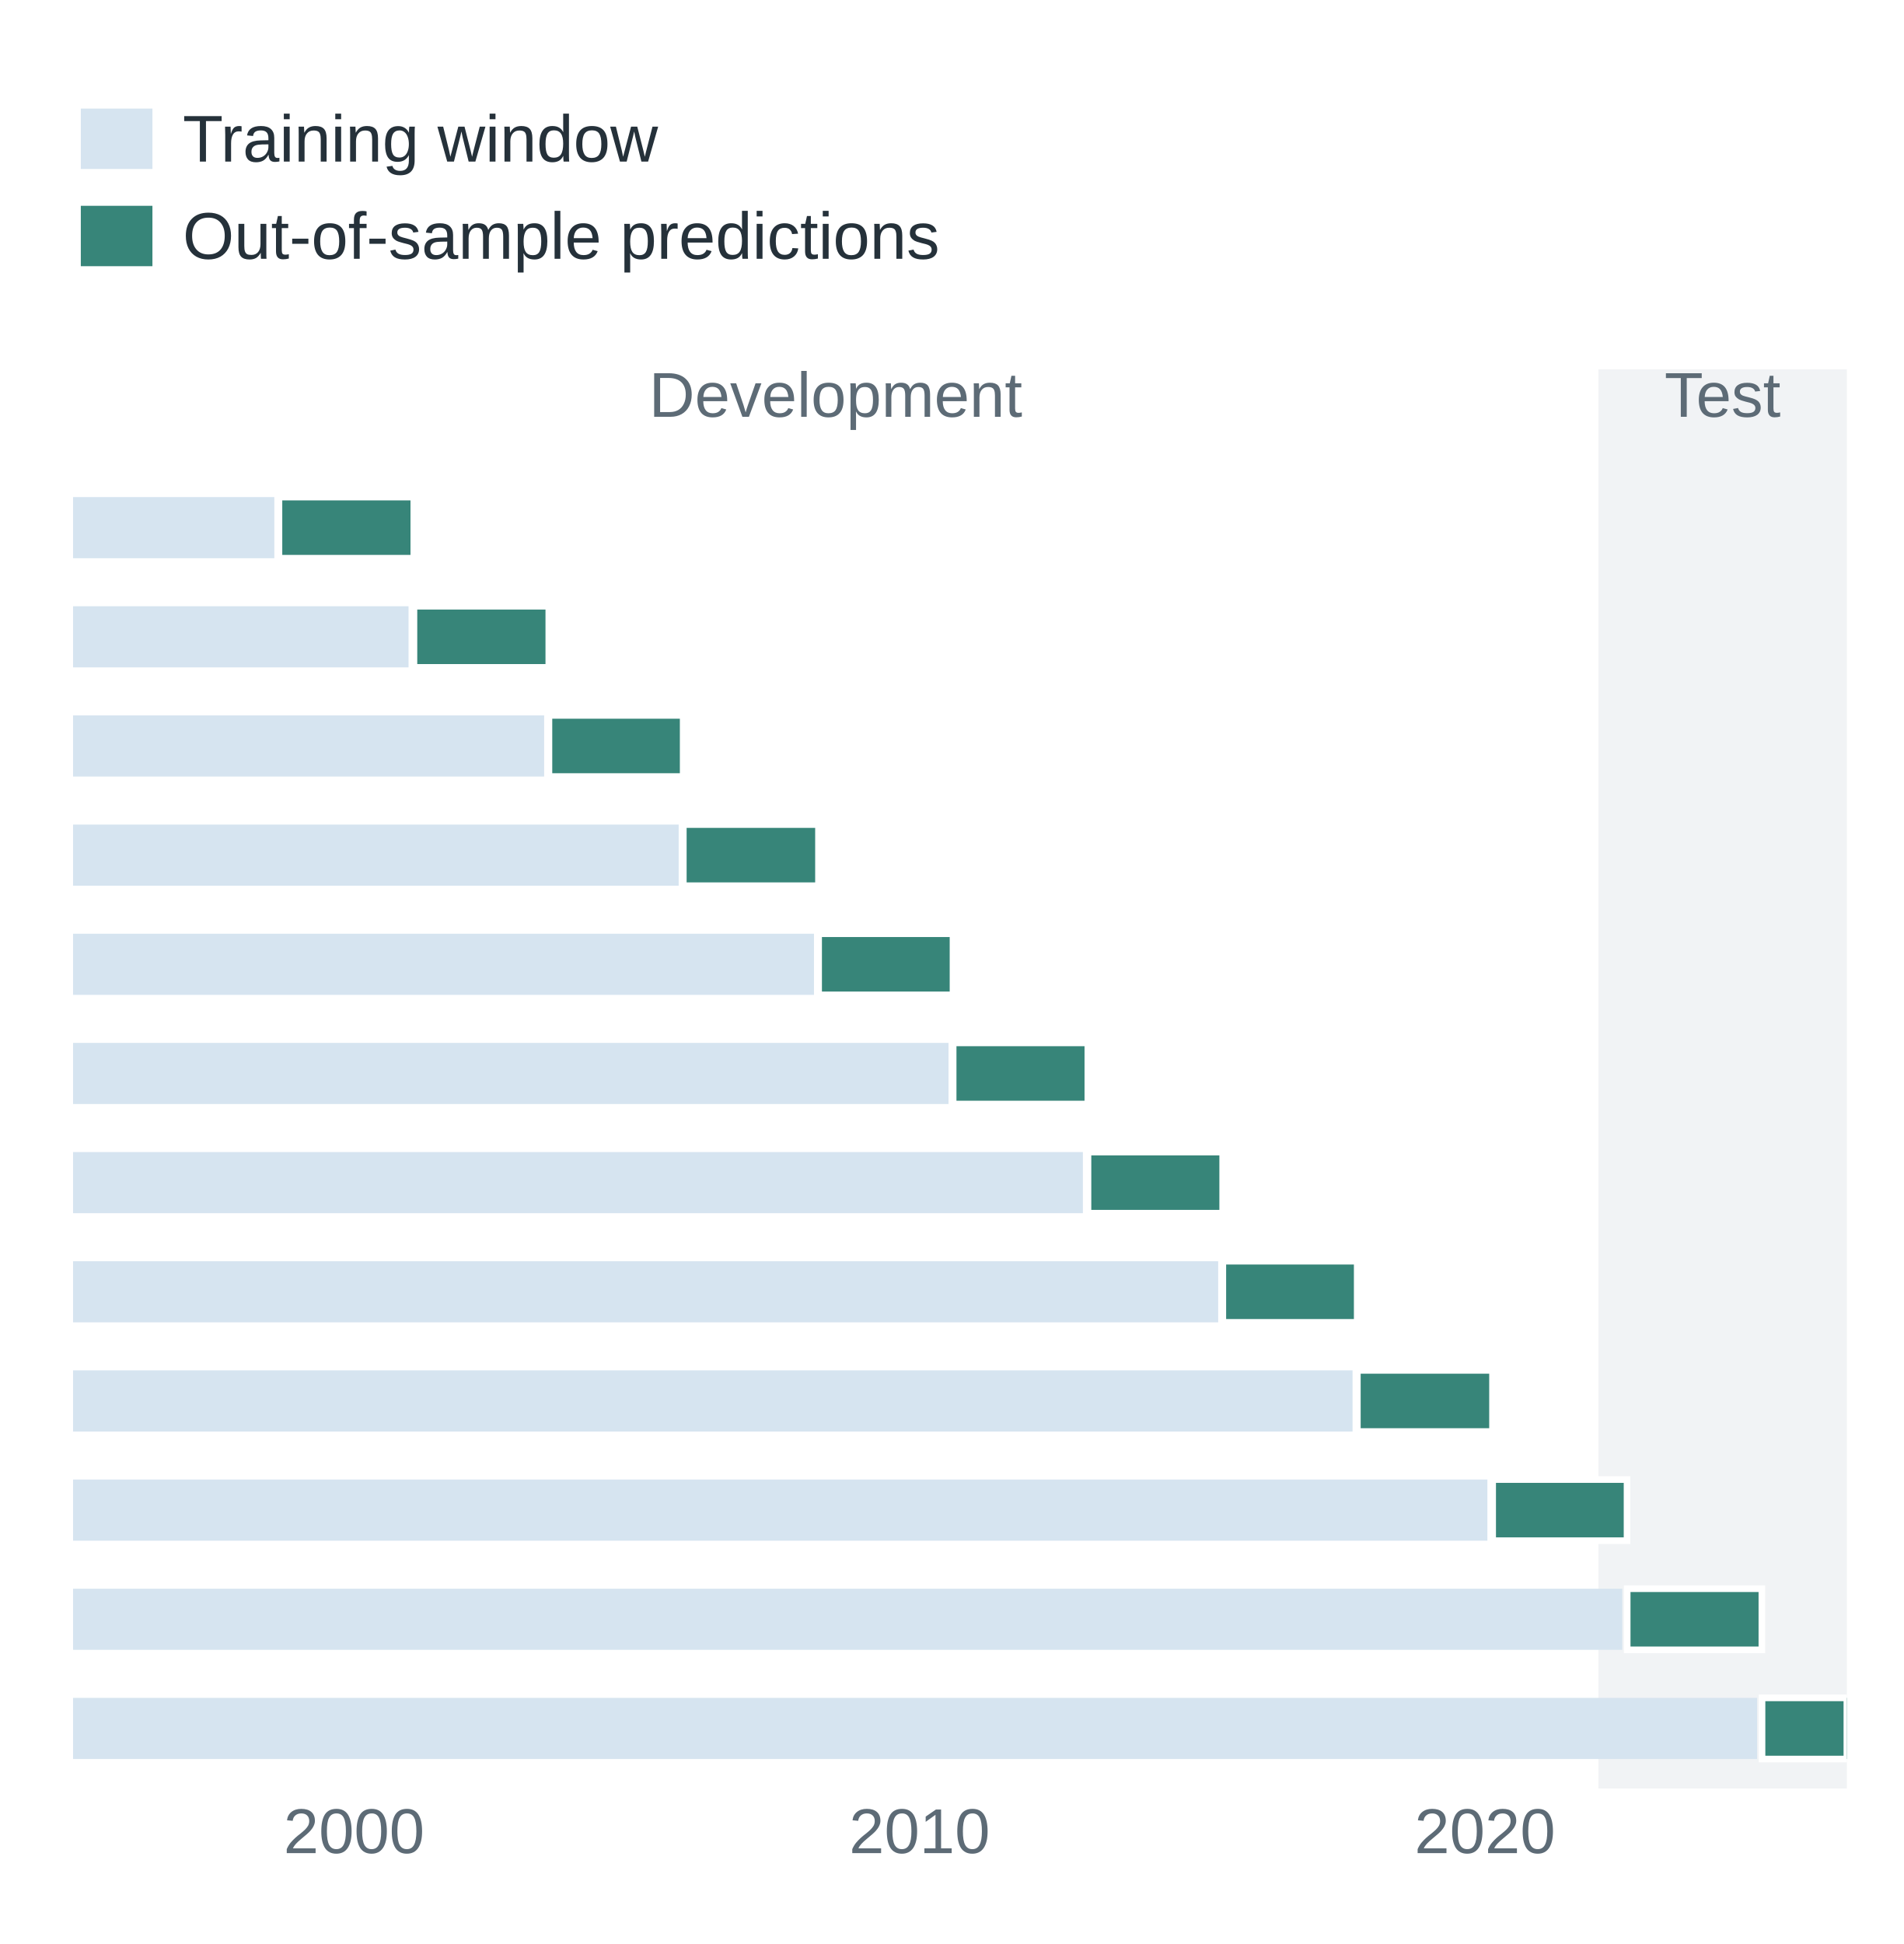
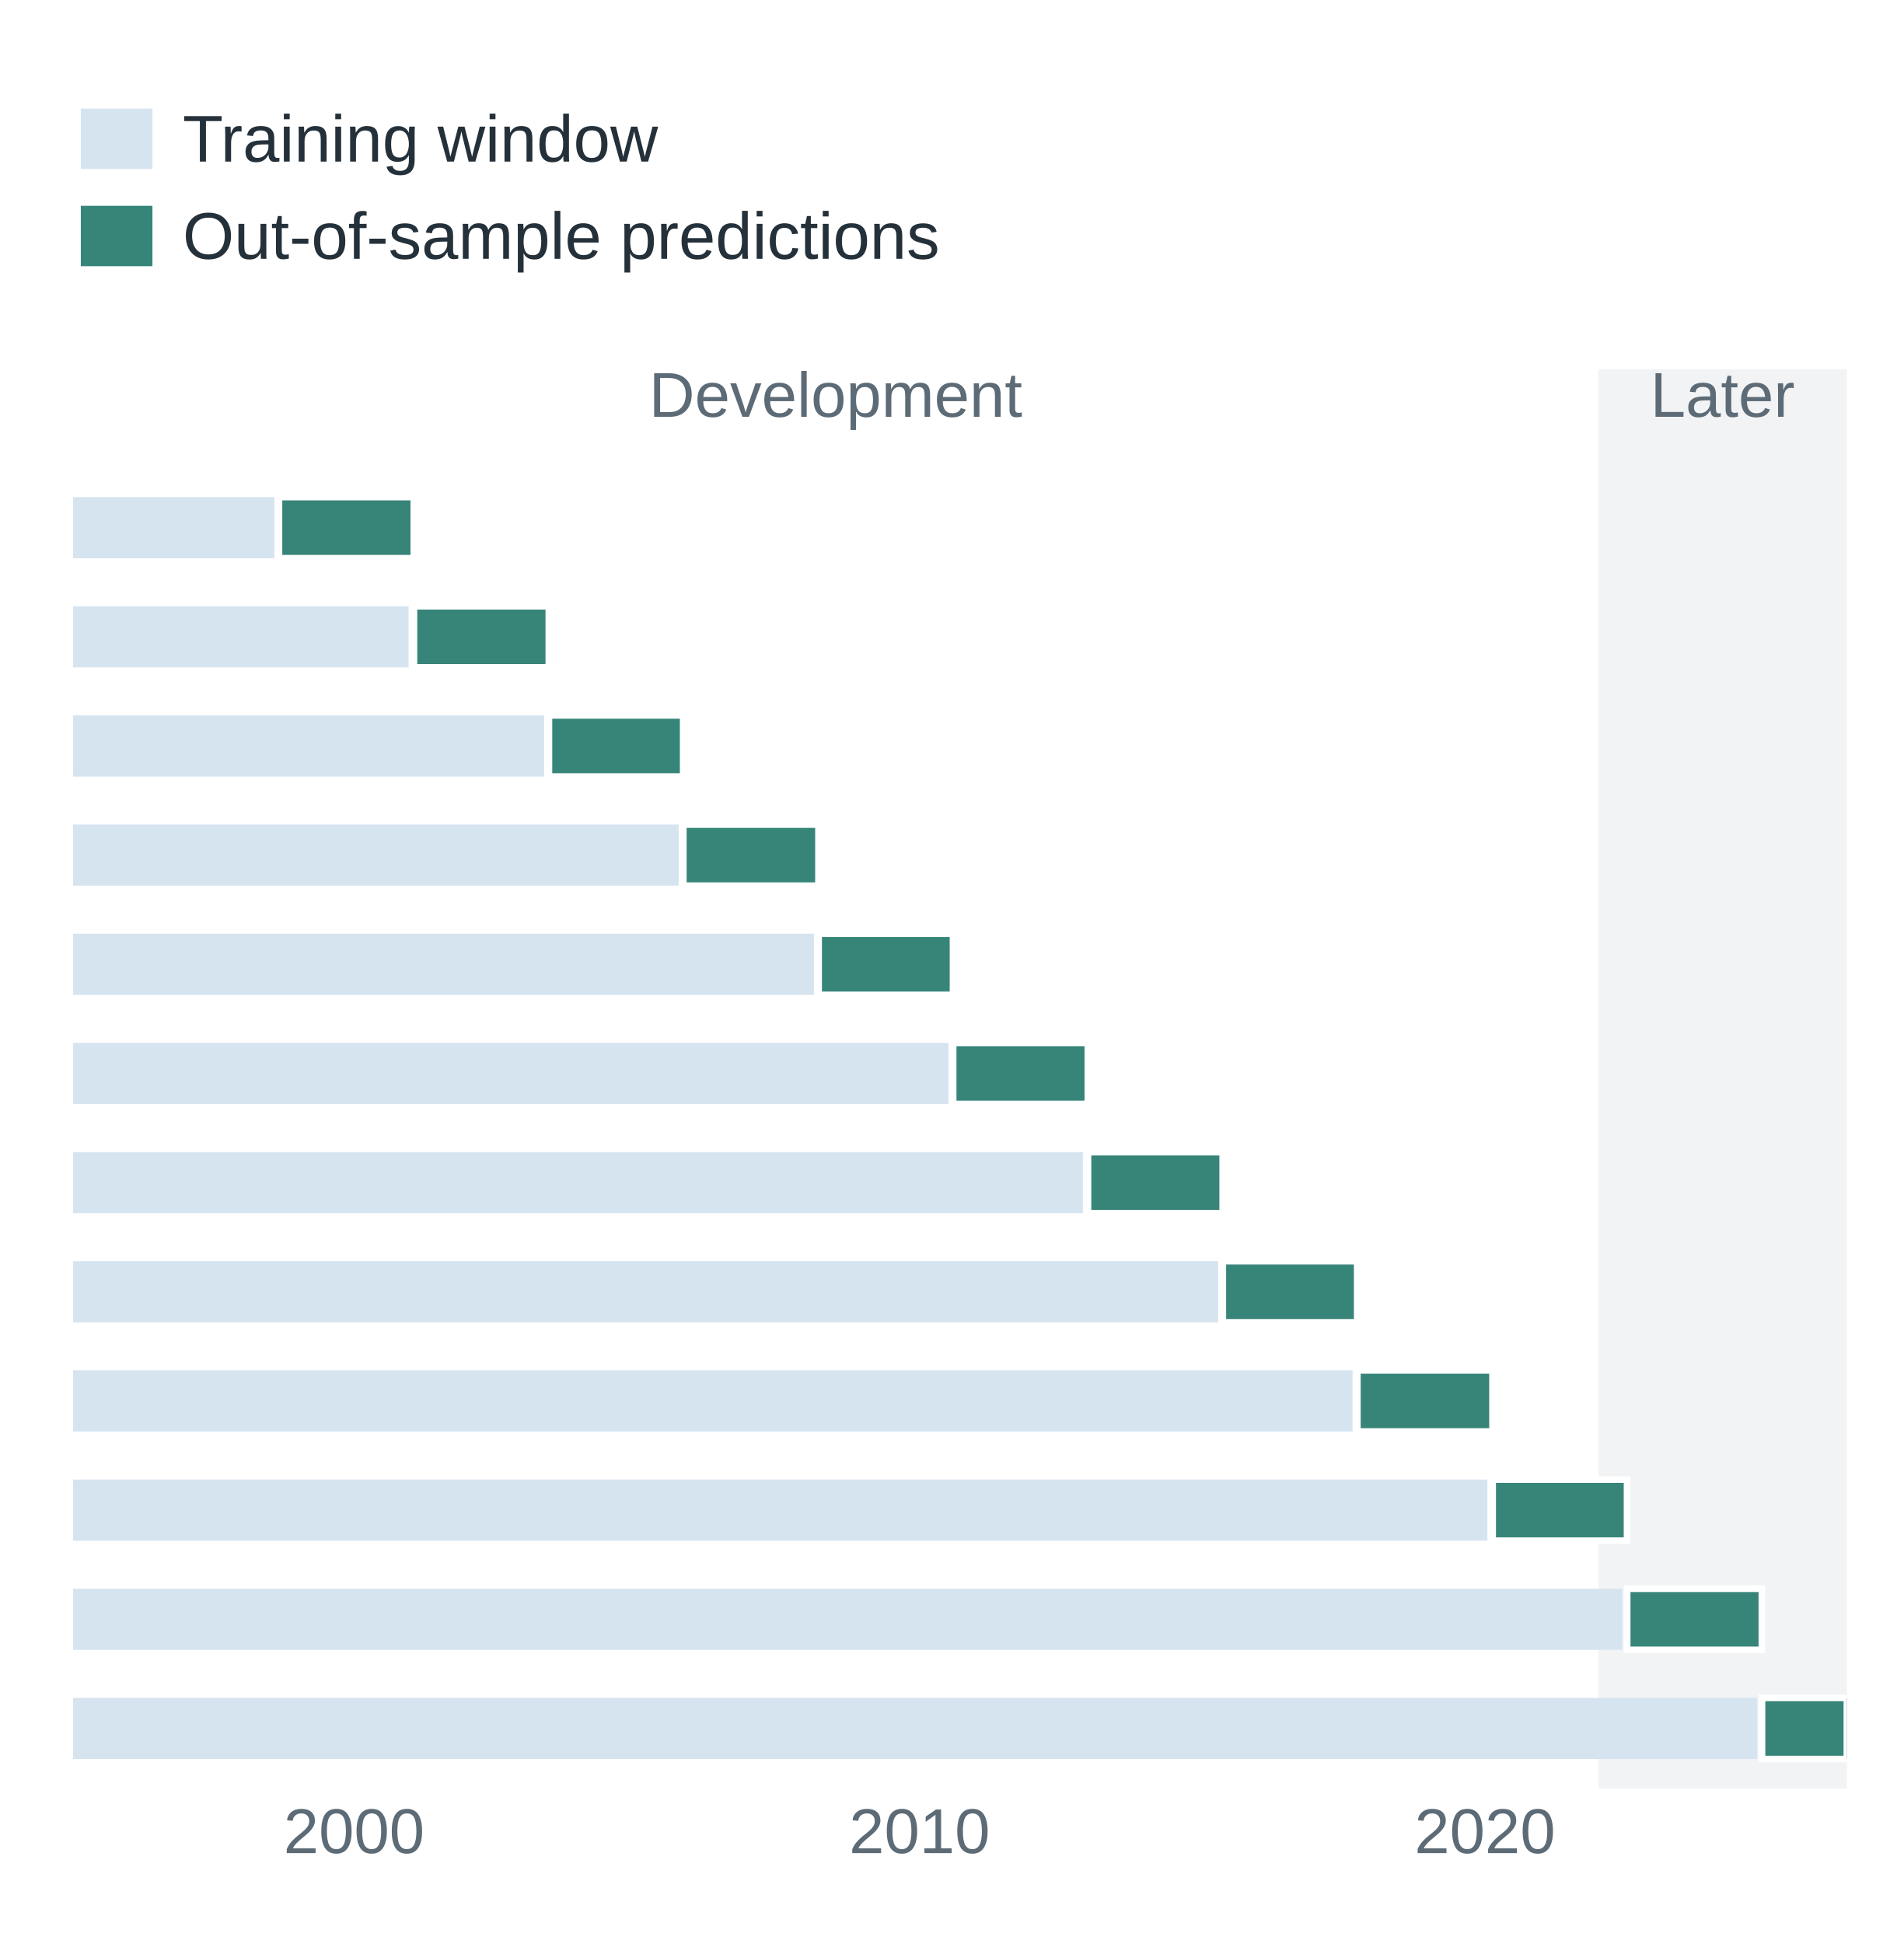
<svg xmlns="http://www.w3.org/2000/svg" width="345.6pt" height="352.8pt" viewBox="0 0 345.6 352.8" version="1.1">
  <defs>
    <style type="text/css">*{stroke-linejoin: round; stroke-linecap: butt}</style>
  </defs>
  <g id="figure_1">
    <g id="patch_1">
      <path d="M 0 352.8 L 345.6 352.8 L 345.6 0 L 0 0 z " style="fill: #ffffff" />
    </g>
    <g id="axes_1">
      <g id="patch_2">
        <path d="M 10.368 324.576 L 335.232 324.576 L 335.232 67.032 L 10.368 67.032 z " style="fill: #ffffff" />
      </g>
      <g id="patch_3">
        <path d="M 290.132 324.576 L 335.232 324.576 L 335.232 67.032 L 290.132 67.032 z " clip-path="url(#p08359004d8)" style="fill: #f1f3f5" />
      </g>
      <g id="matplotlib.axis_1">
        <g id="xtick_1">
          <g id="line2d_1" />
          <g id="text_1">
            <text style="font-size: 11.5px; font-family: 'Arial', 'DejaVu Sans', sans-serif; text-anchor: middle; fill: #5d6b76" x="64.264" y="336.307" transform="rotate(-0 64.26378 336.3075)">2000</text>
          </g>
        </g>
        <g id="xtick_2">
          <g id="line2d_2" />
          <g id="text_2">
            <text style="font-size: 11.5px; font-family: 'Arial', 'DejaVu Sans', sans-serif; text-anchor: middle; fill: #5d6b76" x="166.913" y="336.307" transform="rotate(-0 166.9131 336.3075)">2010</text>
          </g>
        </g>
        <g id="xtick_3">
          <g id="line2d_3" />
          <g id="text_3">
            <text style="font-size: 11.5px; font-family: 'Arial', 'DejaVu Sans', sans-serif; text-anchor: middle; fill: #5d6b76" x="269.534" y="336.307" transform="rotate(-0 269.5342 336.3075)">2020</text>
          </g>
        </g>
      </g>
      <g id="matplotlib.axis_2" />
      <g id="patch_4">
        <path d="M 13.262 90.211 L 49.792 90.211 L 49.792 101.305 L 13.262 101.305 z " clip-path="url(#p08359004d8)" style="fill: #d6e4f0" />
      </g>
      <g id="patch_5">
        <path d="M 50.635 90.211 L 75.11 90.211 L 75.11 101.305 L 50.635 101.305 z " clip-path="url(#p08359004d8)" style="fill: #378579; stroke: #ffffff; stroke-width: 1.2; stroke-linejoin: miter" />
      </g>
      <g id="patch_6">
        <path d="M 13.262 110.022 L 74.155 110.022 L 74.155 121.116 L 13.262 121.116 z " clip-path="url(#p08359004d8)" style="fill: #d6e4f0" />
      </g>
      <g id="patch_7">
        <path d="M 75.138 110.022 L 99.614 110.022 L 99.614 121.116 L 75.138 121.116 z " clip-path="url(#p08359004d8)" style="fill: #378579; stroke: #ffffff; stroke-width: 1.2; stroke-linejoin: miter" />
      </g>
      <g id="patch_8">
        <path d="M 13.262 129.833 L 98.771 129.833 L 98.771 140.927 L 13.262 140.927 z " clip-path="url(#p08359004d8)" style="fill: #d6e4f0" />
      </g>
      <g id="patch_9">
        <path d="M 99.642 129.833 L 124.004 129.833 L 124.004 140.927 L 99.642 140.927 z " clip-path="url(#p08359004d8)" style="fill: #378579; stroke: #ffffff; stroke-width: 1.2; stroke-linejoin: miter" />
      </g>
      <g id="patch_10">
        <path d="M 13.262 149.644 L 123.189 149.644 L 123.189 160.738 L 13.262 160.738 z " clip-path="url(#p08359004d8)" style="fill: #d6e4f0" />
      </g>
      <g id="patch_11">
        <path d="M 124.032 149.644 L 148.564 149.644 L 148.564 160.738 L 124.032 160.738 z " clip-path="url(#p08359004d8)" style="fill: #378579; stroke: #ffffff; stroke-width: 1.2; stroke-linejoin: miter" />
      </g>
      <g id="patch_12">
        <path d="M 13.262 169.455 L 147.749 169.455 L 147.749 180.549 L 13.262 180.549 z " clip-path="url(#p08359004d8)" style="fill: #d6e4f0" />
      </g>
      <g id="patch_13">
        <path d="M 148.592 169.455 L 172.983 169.455 L 172.983 180.549 L 148.592 180.549 z " clip-path="url(#p08359004d8)" style="fill: #378579; stroke: #ffffff; stroke-width: 1.2; stroke-linejoin: miter" />
      </g>
      <g id="patch_14">
        <path d="M 13.262 189.266 L 172.168 189.266 L 172.168 200.361 L 13.262 200.361 z " clip-path="url(#p08359004d8)" style="fill: #d6e4f0" />
      </g>
      <g id="patch_15">
        <path d="M 173.011 189.266 L 197.458 189.266 L 197.458 200.361 L 173.011 200.361 z " clip-path="url(#p08359004d8)" style="fill: #378579; stroke: #ffffff; stroke-width: 1.2; stroke-linejoin: miter" />
      </g>
      <g id="patch_16">
        <path d="M 13.262 209.077 L 196.559 209.077 L 196.559 220.172 L 13.262 220.172 z " clip-path="url(#p08359004d8)" style="fill: #d6e4f0" />
      </g>
      <g id="patch_17">
        <path d="M 197.486 209.077 L 221.933 209.077 L 221.933 220.172 L 197.486 220.172 z " clip-path="url(#p08359004d8)" style="fill: #378579; stroke: #ffffff; stroke-width: 1.2; stroke-linejoin: miter" />
      </g>
      <g id="patch_18">
        <path d="M 13.262 228.888 L 221.118 228.888 L 221.118 239.983 L 13.262 239.983 z " clip-path="url(#p08359004d8)" style="fill: #d6e4f0" />
      </g>
      <g id="patch_19">
        <path d="M 221.961 228.888 L 246.352 228.888 L 246.352 239.983 L 221.961 239.983 z " clip-path="url(#p08359004d8)" style="fill: #378579; stroke: #ffffff; stroke-width: 1.2; stroke-linejoin: miter" />
      </g>
      <g id="patch_20">
        <path d="M 13.262 248.7 L 245.509 248.7 L 245.509 259.794 L 13.262 259.794 z " clip-path="url(#p08359004d8)" style="fill: #d6e4f0" />
      </g>
      <g id="patch_21">
        <path d="M 246.38 248.7 L 270.911 248.7 L 270.911 259.794 L 246.38 259.794 z " clip-path="url(#p08359004d8)" style="fill: #378579; stroke: #ffffff; stroke-width: 1.2; stroke-linejoin: miter" />
      </g>
      <g id="patch_22">
        <path d="M 13.262 268.511 L 269.984 268.511 L 269.984 279.605 L 13.262 279.605 z " clip-path="url(#p08359004d8)" style="fill: #d6e4f0" />
      </g>
      <g id="patch_23">
        <path d="M 270.939 268.511 L 295.33 268.511 L 295.33 279.605 L 270.939 279.605 z " clip-path="url(#p08359004d8)" style="fill: #378579; stroke: #ffffff; stroke-width: 1.2; stroke-linejoin: miter" />
      </g>
      <g id="patch_24">
        <path d="M 13.262 288.322 L 294.459 288.322 L 294.459 299.416 L 13.262 299.416 z " clip-path="url(#p08359004d8)" style="fill: #d6e4f0" />
      </g>
      <g id="patch_25">
        <path d="M 295.358 288.322 L 319.805 288.322 L 319.805 299.416 L 295.358 299.416 z " clip-path="url(#p08359004d8)" style="fill: #378579; stroke: #ffffff; stroke-width: 1.2; stroke-linejoin: miter" />
      </g>
      <g id="patch_26">
        <path d="M 13.262 308.133 L 318.934 308.133 L 318.934 319.227 L 13.262 319.227 z " clip-path="url(#p08359004d8)" style="fill: #d6e4f0" />
      </g>
      <g id="patch_27">
        <path d="M 319.833 308.133 L 335.232 308.133 L 335.232 319.227 L 319.833 319.227 z " clip-path="url(#p08359004d8)" style="fill: #378579; stroke: #ffffff; stroke-width: 1.2; stroke-linejoin: miter" />
      </g>
      <g id="text_4">
        <text style="font-size: 11.5px; font-family: 'Arial', 'DejaVu Sans', sans-serif; text-anchor: middle; fill: #5d6b76" x="151.683" y="75.642" transform="rotate(-0 151.6829 75.64247)">Development</text>
      </g>
      <g id="text_5">
-         <text style="font-size: 11.5px; font-family: 'Arial', 'DejaVu Sans', sans-serif; text-anchor: middle; fill: #5d6b76" x="312.668" y="75.642" transform="rotate(-0 312.6677 75.64247)">Test</text>
+         <text style="font-size: 11.5px; font-family: 'Arial', 'DejaVu Sans', sans-serif; text-anchor: middle; fill: #5d6b76" x="312.668" y="75.642" transform="rotate(-0 312.6677 75.64247)">Later</text>
      </g>
      <g id="legend_1">
        <g id="patch_28">
          <path d="M 15.168 30.164 L 27.168 30.164 L 27.168 20.204 L 15.168 20.204 z " style="fill: #d6e4f0; stroke: #d6e4f0; stroke-linejoin: miter" />
        </g>
        <g id="text_6">
          <text style="font-size: 12px; font-family: 'Arial', 'DejaVu Sans', sans-serif; text-anchor: start; fill: #25313a" x="33.168" y="29.324" transform="rotate(-0 33.168 29.32418)">Training window</text>
        </g>
        <g id="patch_29">
          <path d="M 15.168 47.81 L 27.168 47.81 L 27.168 37.85 L 15.168 37.85 z " style="fill: #378579; stroke: #378579; stroke-linejoin: miter" />
        </g>
        <g id="text_7">
          <text style="font-size: 12px; font-family: 'Arial', 'DejaVu Sans', sans-serif; text-anchor: start; fill: #25313a" x="33.168" y="46.97" transform="rotate(-0 33.168 46.9698)">Out-of-sample predictions</text>
        </g>
      </g>
    </g>
  </g>
  <defs>
    <clipPath id="p08359004d8">
      <rect x="10.368" y="67.032" width="324.864" height="257.544" />
    </clipPath>
  </defs>
</svg>
